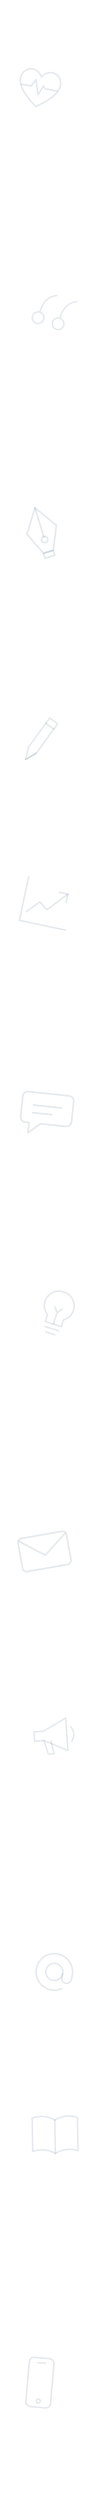
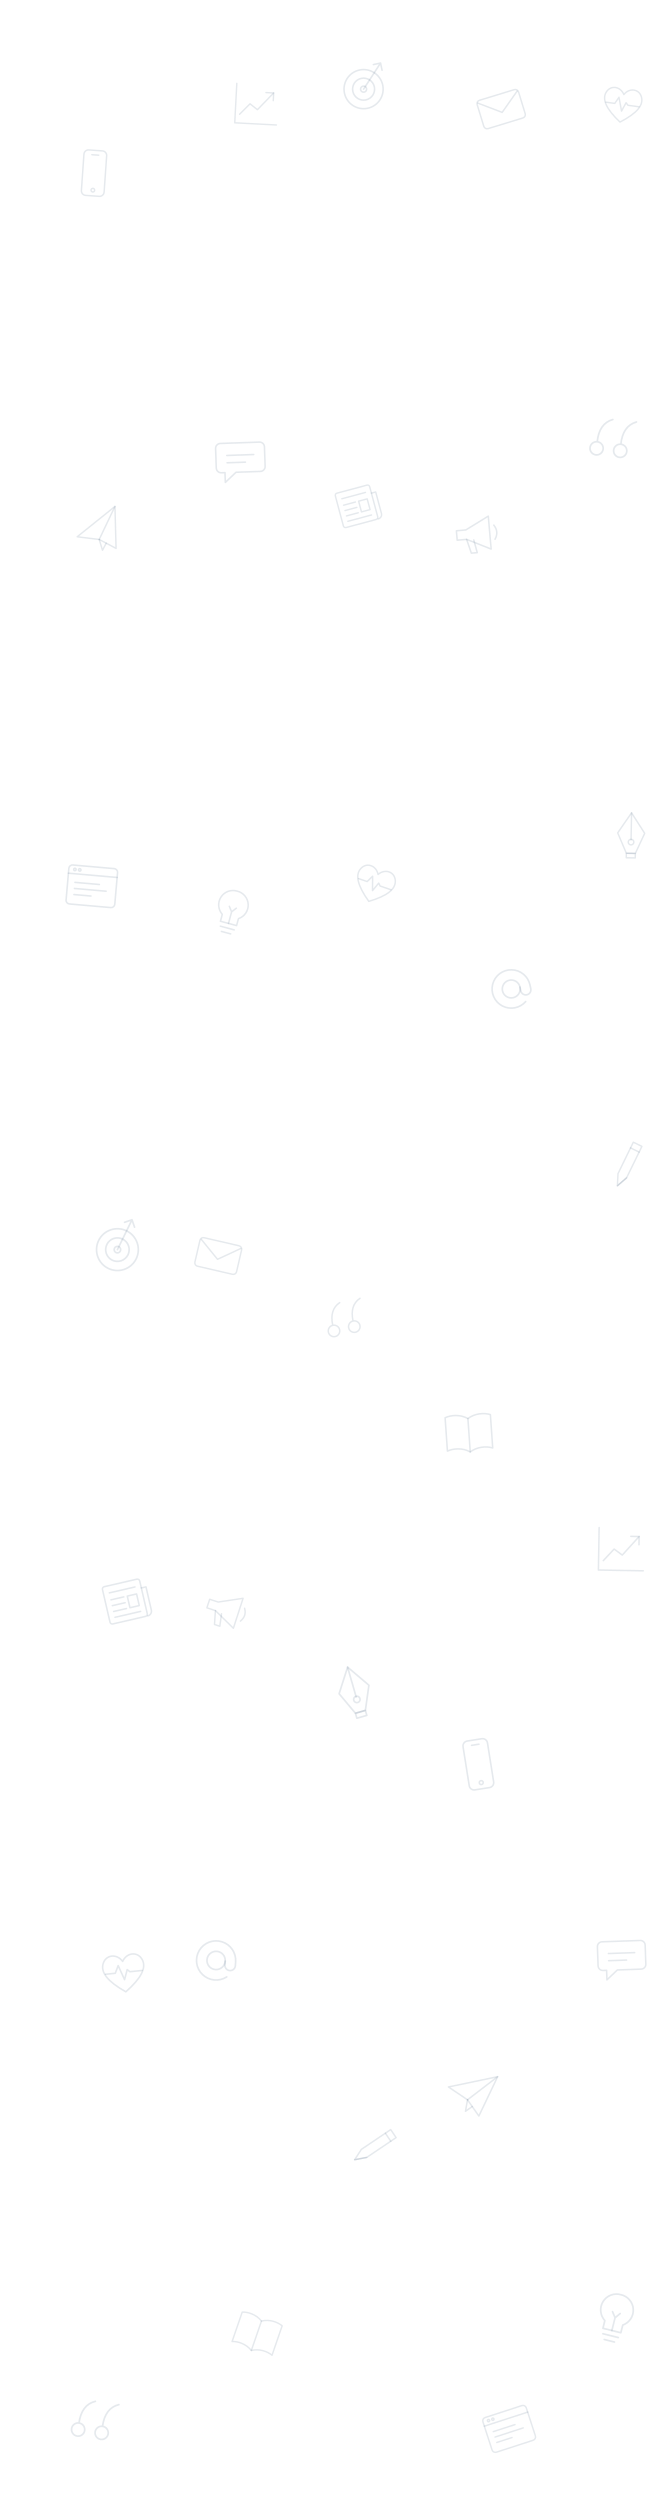
- <svg xmlns="http://www.w3.org/2000/svg" width="64" height="1700" viewBox="0 0 64 1700">
+ <svg xmlns="http://www.w3.org/2000/svg" width="480" height="1800" viewBox="0 0 480 1800">
  <g fill="none" stroke="#13385d" stroke-opacity="0.11" stroke-width="1.3" stroke-linecap="round" stroke-linejoin="round">
-     <g transform="translate(7 40) rotate(11 20 20) scale(0.82)">
+     <g transform="translate(429 56) rotate(8 19 19) scale(0.80)">
      <path d="M24 40 C10 30 5 22 8 15 C11 8 20 8 24 15 C28 8 37 8 40 15 C43 22 38 30 24 40 Z" />
      <path d="M9 24 H17 L20 18 L24 30 L27 22 L29 24 H39" />
    </g>
-     <g transform="translate(20 192) rotate(17 19 19) scale(0.79)">
+     <g transform="translate(421 291) rotate(6 23 23) scale(0.95)">
      <path d="M10 30 Q10 16 20 12 M10 30 A5 5 0 1 0 10.1 30" />
      <path d="M28 30 Q28 16 38 12 M28 30 A5 5 0 1 0 28.1 30" />
    </g>
-     <g transform="translate(8 341) rotate(-17 21 21) scale(0.87)">
+     <g transform="translate(435 582) rotate(1 19 19) scale(0.81)">
      <path d="M24 4 L36 22 L28 40 L20 40 L12 22 Z" />
      <path d="M24 4 V28" />
      <circle cx="24" cy="30" r="2.5" />
      <path d="M20 40 H28 V44 H20 Z" />
    </g>
-     <g transform="translate(9 483) rotate(-9 19 19) scale(0.79)">
+     <g transform="translate(433 818) rotate(-19 19 19) scale(0.81)">
      <path d="M8 40 L12 30 L34 8 L40 14 L18 36 Z" />
      <path d="M30 12 L36 18" />
      <path d="M8 40 L18 36" />
    </g>
-     <g transform="translate(11 594) rotate(12 20 20) scale(0.84)">
+     <g transform="translate(426 1095) rotate(1 21 21) scale(0.85)">
      <path d="M6 6 V42 H44" />
      <path d="M10 34 L19 24 L26 29 L40 13" />
      <path d="M33 13 H40 V20" />
    </g>
-     <g transform="translate(11 735) rotate(6 21 21) scale(0.87)">
+     <g transform="translate(427 1389) rotate(-2 21 21) scale(0.86)">
      <path d="M8 10 H40 A4 4 0 0 1 44 14 V30 A4 4 0 0 1 40 34 H20 L11 42 V34 H8 A4 4 0 0 1 4 30 V14 A4 4 0 0 1 8 10 Z" />
      <path d="M13 20 H35 M13 26 H28" />
    </g>
-     <g transform="translate(19 873) rotate(18 20 20) scale(0.82)">
+     <g transform="translate(420 1646) rotate(14 23 23) scale(0.95)">
      <path d="M24 6 A12 12 0 0 1 31 28 V34 H17 V28 A12 12 0 0 1 24 6 Z" />
      <path d="M18 38 H30 M20 42 H28" />
      <path d="M24 34 V24 L21 20 M24 24 L27 20" />
    </g>
-     <g transform="translate(9 1033) rotate(-10 21 21) scale(0.88)">
+     <g transform="translate(341 58) rotate(-17 20 20) scale(0.82)">
      <rect x="5" y="12" width="38" height="26" rx="3" />
      <path d="M6 14 L24 28 L42 14" />
    </g>
-     <g transform="translate(17 1161) rotate(-4 19 19) scale(0.79)">
+     <g transform="translate(322 364) rotate(-5 20 20) scale(0.85)">
      <path d="M8 20 H16 L36 10 V38 L16 28 H8 Z" />
      <path d="M16 28 L19 40 H24 L22 29" />
      <path d="M40 18 Q44 24 40 30" />
    </g>
-     <g transform="translate(17 1321) rotate(13 20 20) scale(0.83)">
+     <g transform="translate(346 690) rotate(-12 22 22) scale(0.92)">
      <circle cx="24" cy="24" r="7" />
      <path d="M31 24 V27 A4 4 0 0 0 39 27 V24 A15 15 0 1 0 33 36" />
    </g>
-     <g transform="translate(18 1432) rotate(-1 19 19) scale(0.81)">
+     <g transform="translate(317 1011) rotate(-4 21 21) scale(0.86)">
      <path d="M24 12 C18 8 10 8 5 10 V38 C10 36 18 36 24 40 C30 36 38 36 43 38 V10 C38 8 30 8 24 12 Z" />
      <path d="M24 12 V40" />
    </g>
-     <g transform="translate(7 1600) rotate(5 20 20) scale(0.84)">
+     <g transform="translate(323 1249) rotate(-9 21 21) scale(0.89)">
      <rect x="14" y="4" width="20" height="40" rx="4" />
      <path d="M21 8 H27" />
      <circle cx="24" cy="39" r="1.6" />
    </g>
+     <g transform="translate(319 1487) rotate(10 20 20) scale(0.84)">
+       <path d="M4 22 L44 6 L34 42 L22 30 Z" />
+       <path d="M22 30 L44 6" />
+       <path d="M22 30 V40 L27 35" />
+     </g>
+     <g transform="translate(347 1729) rotate(-18 20 20) scale(0.82)">
+       <rect x="4" y="8" width="40" height="32" rx="3" />
+       <path d="M4 15 H44" />
+       <circle cx="9" cy="11.5" r="1" />
+       <circle cx="13" cy="11.5" r="1" />
+       <path d="M10 22 H30 M10 27 H36 M10 32 H24" />
+     </g>
+     <g transform="translate(242 41) rotate(-12 21 21) scale(0.88)">
+       <circle cx="22" cy="26" r="16" />
+       <circle cx="22" cy="26" r="9" />
+       <circle cx="22" cy="26" r="2.5" />
+       <path d="M22 26 L40 8 M34 8 H40 V14" />
+     </g>
+     <g transform="translate(239 345) rotate(-15 19 19) scale(0.80)">
+       <rect x="6" y="8" width="32" height="32" rx="2" />
+       <path d="M38 16 H42 V36 A4 4 0 0 1 38 40" />
+       <path d="M11 14 H33 M11 20 H22 M11 25 H22 M11 30 H22 M11 35 H33" />
+       <rect x="25" y="20" width="8" height="10" />
+     </g>
+     <g transform="translate(250 617) rotate(19 20 20) scale(0.82)">
+       <path d="M24 40 C10 30 5 22 8 15 C11 8 20 8 24 15 C28 8 37 8 40 15 C43 22 38 30 24 40 Z" />
+       <path d="M9 24 H17 L20 18 L24 30 L27 22 L29 24 H39" />
+     </g>
+     <g transform="translate(230 927) rotate(-12 20 20) scale(0.83)">
+       <path d="M10 30 Q10 16 20 12 M10 30 A5 5 0 1 0 10.1 30" />
+       <path d="M28 30 Q28 16 38 12 M28 30 A5 5 0 1 0 28.1 30" />
+     </g>
+     <g transform="translate(233 1196) rotate(-16 22 22) scale(0.93)">
+       <path d="M24 4 L36 22 L28 40 L20 40 L12 22 Z" />
+       <path d="M24 4 V28" />
+       <circle cx="24" cy="30" r="2.5" />
+       <path d="M20 40 H28 V44 H20 Z" />
+     </g>
+     <g transform="translate(251 1525) rotate(11 20 20) scale(0.82)">
+       <path d="M8 40 L12 30 L34 8 L40 14 L18 36 Z" />
+       <path d="M30 12 L36 18" />
+       <path d="M8 40 L18 36" />
+     </g>
+     <g transform="translate(165 56) rotate(3 19 19) scale(0.79)">
+       <path d="M6 6 V42 H44" />
+       <path d="M10 34 L19 24 L26 29 L40 13" />
+       <path d="M33 13 H40 V20" />
+     </g>
+     <g transform="translate(152 310) rotate(-2 21 21) scale(0.88)">
+       <path d="M8 10 H40 A4 4 0 0 1 44 14 V30 A4 4 0 0 1 40 34 H20 L11 42 V34 H8 A4 4 0 0 1 4 30 V14 A4 4 0 0 1 8 10 Z" />
+       <path d="M13 20 H35 M13 26 H28" />
+     </g>
+     <g transform="translate(146 636) rotate(15 21 21) scale(0.86)">
+       <path d="M24 6 A12 12 0 0 1 31 28 V34 H17 V28 A12 12 0 0 1 24 6 Z" />
+       <path d="M18 38 H30 M20 42 H28" />
+       <path d="M24 34 V24 L21 20 M24 24 L27 20" />
+     </g>
+     <g transform="translate(138 884) rotate(13 19 19) scale(0.81)">
+       <rect x="5" y="12" width="38" height="26" rx="3" />
+       <path d="M6 14 L24 28 L42 14" />
+     </g>
+     <g transform="translate(143 1139) rotate(18 19 19) scale(0.81)">
+       <path d="M8 20 H16 L36 10 V38 L16 28 H8 Z" />
+       <path d="M16 28 L19 40 H24 L22 29" />
+       <path d="M40 18 Q44 24 40 30" />
+     </g>
+     <g transform="translate(133 1389) rotate(4 23 23) scale(0.94)">
+       <circle cx="24" cy="24" r="7" />
+       <path d="M31 24 V27 A4 4 0 0 0 39 27 V24 A15 15 0 1 0 33 36" />
+     </g>
+     <g transform="translate(166 1661) rotate(19 19 19) scale(0.80)">
+       <path d="M24 12 C18 8 10 8 5 10 V38 C10 36 18 36 24 40 C30 36 38 36 43 38 V10 C38 8 30 8 24 12 Z" />
+       <path d="M24 12 V40" />
+     </g>
+     <g transform="translate(48 105) rotate(4 20 20) scale(0.82)">
+       <rect x="14" y="4" width="20" height="40" rx="4" />
+       <path d="M21 8 H27" />
+       <circle cx="24" cy="39" r="1.6" />
+     </g>
+     <g transform="translate(52 364) rotate(-17 19 19) scale(0.81)">
+       <path d="M4 22 L44 6 L34 42 L22 30 Z" />
+       <path d="M22 30 L44 6" />
+       <path d="M22 30 V40 L27 35" />
+     </g>
+     <g transform="translate(45 617) rotate(5 21 21) scale(0.88)">
+       <rect x="4" y="8" width="40" height="32" rx="3" />
+       <path d="M4 15 H44" />
+       <circle cx="9" cy="11.5" r="1" />
+       <circle cx="13" cy="11.5" r="1" />
+       <path d="M10 22 H30 M10 27 H36 M10 32 H24" />
+     </g>
+     <g transform="translate(63 875) rotate(-19 22 22) scale(0.94)">
+       <circle cx="22" cy="26" r="16" />
+       <circle cx="22" cy="26" r="9" />
+       <circle cx="22" cy="26" r="2.5" />
+       <path d="M22 26 L40 8 M34 8 H40 V14" />
+     </g>
+     <g transform="translate(71 1132) rotate(-13 21 21) scale(0.86)">
+       <rect x="6" y="8" width="32" height="32" rx="2" />
+       <path d="M38 16 H42 V36 A4 4 0 0 1 38 40" />
+       <path d="M11 14 H33 M11 20 H22 M11 25 H22 M11 30 H22 M11 35 H33" />
+       <rect x="25" y="20" width="8" height="10" />
+     </g>
+     <g transform="translate(68 1399) rotate(-6 21 21) scale(0.88)">
+       <path d="M24 40 C10 30 5 22 8 15 C11 8 20 8 24 15 C28 8 37 8 40 15 C43 22 38 30 24 40 Z" />
+       <path d="M9 24 H17 L20 18 L24 30 L27 22 L29 24 H39" />
+     </g>
+     <g transform="translate(48 1718) rotate(8 23 23) scale(0.95)">
+       <path d="M10 30 Q10 16 20 12 M10 30 A5 5 0 1 0 10.1 30" />
+       <path d="M28 30 Q28 16 38 12 M28 30 A5 5 0 1 0 28.1 30" />
+     </g>
  </g>
</svg>
